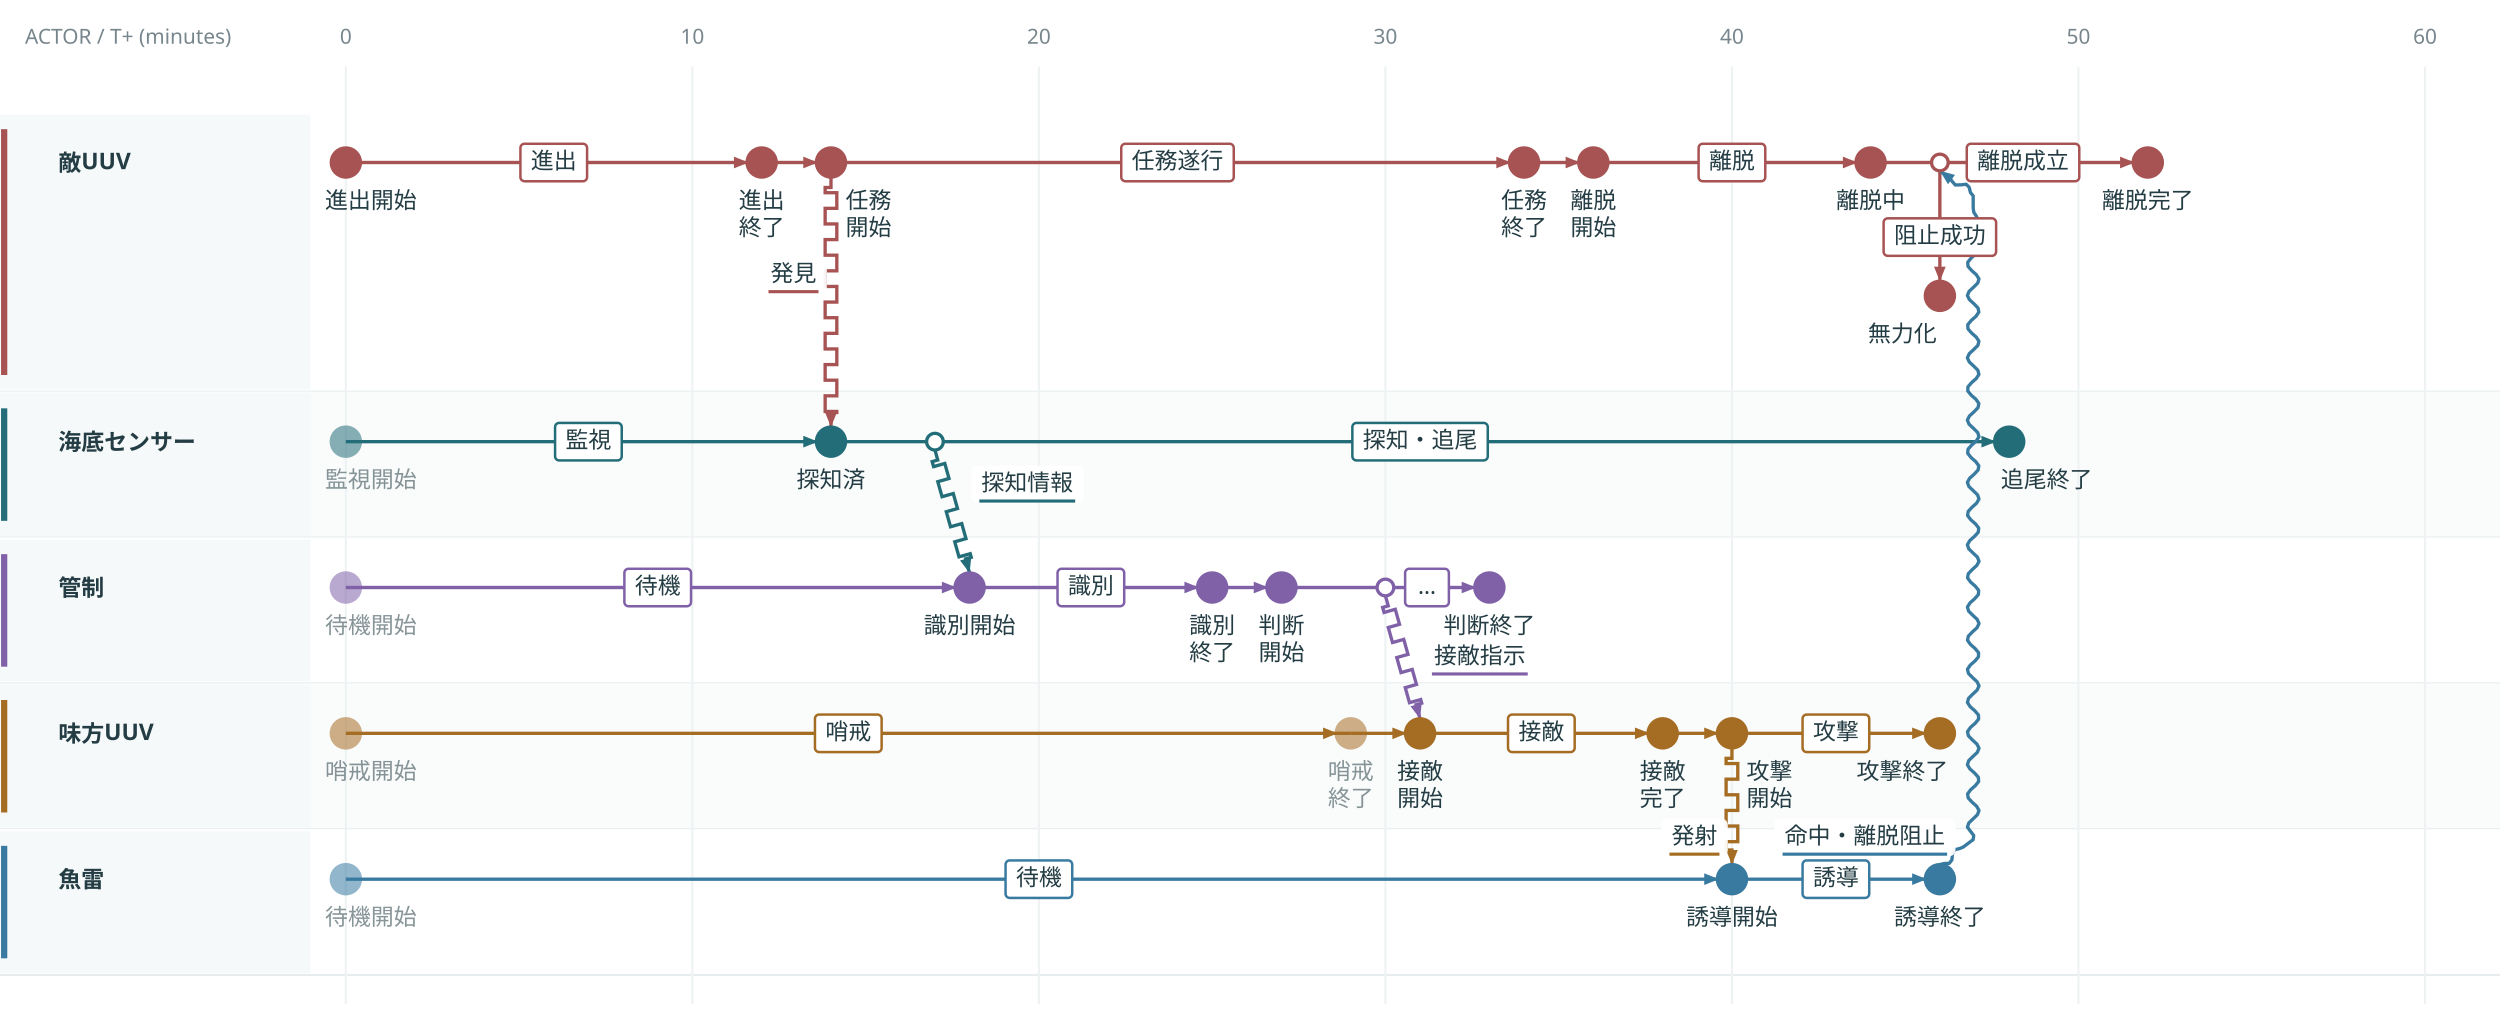
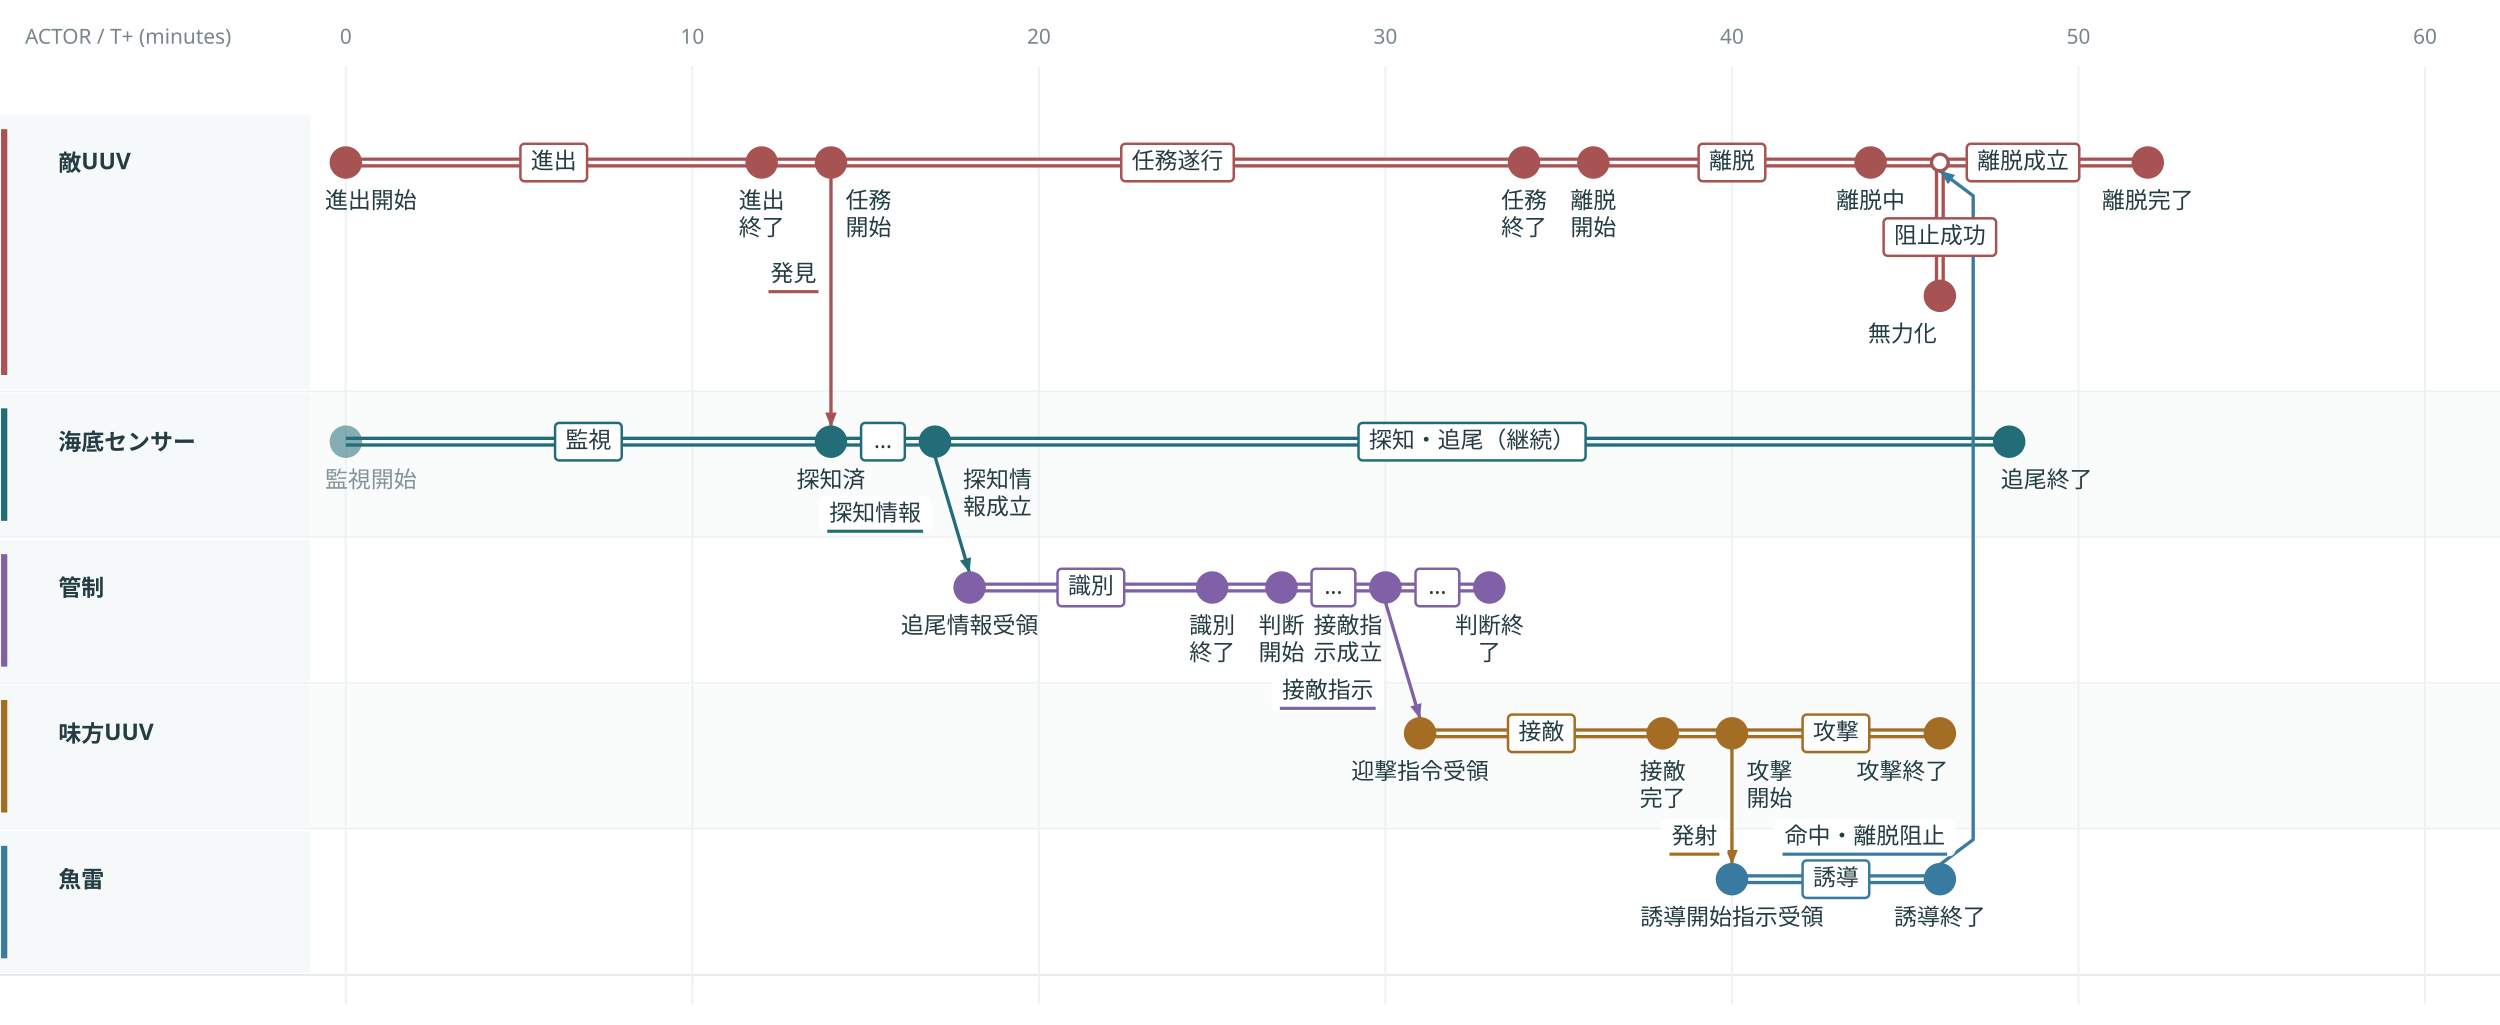
<svg xmlns="http://www.w3.org/2000/svg" width="1200" height="492" viewBox="0 0 1200 492" role="img" aria-label="海域監視 — 敵UUVの任務阻止" font-family="Segoe UI, Noto Sans JP, sans-serif" font-size="11" fill="#243d44" data-view="mission">
  <defs>
    <marker id="arrow" viewBox="0 0 10 10" refX="10" refY="5" markerWidth="7" markerHeight="7" orient="auto-start-reverse" markerUnits="userSpaceOnUse">
      <path d="M0,1 L10,5 L0,9 Z" fill="context-stroke" />
    </marker>
    <marker id="state-arrow" viewBox="0 0 10 10" refX="19" refY="5" markerWidth="7" markerHeight="7" orient="auto-start-reverse" markerUnits="userSpaceOnUse">
      <path d="M0,1 L10,5 L0,9 Z" fill="context-stroke" />
    </marker>
    <clipPath id="time-clip">
      <rect x="152" y="32" width="1048" height="492" />
    </clipPath>
  </defs>
  <rect width="100%" height="100%" fill="white" />
  <rect x="0" y="54" width="1200" height="134" fill="#ffffff" />
  <path d="M0,188 H1200" stroke="#e7edef" />
  <rect x="0" y="188" width="1200" height="70" fill="#fafcfc" />
  <path d="M0,258 H1200" stroke="#e7edef" />
  <rect x="0" y="258" width="1200" height="70" fill="#ffffff" />
  <path d="M0,328 H1200" stroke="#e7edef" />
  <rect x="0" y="328" width="1200" height="70" fill="#fafcfc" />
  <path d="M0,398 H1200" stroke="#e7edef" />
  <rect x="0" y="398" width="1200" height="70" fill="#ffffff" />
  <path d="M0,468 H1200" stroke="#e7edef" />
  <path d="M166,32 V482" stroke="#eef2f3" />
  <text x="166" y="21" text-anchor="middle" font-size="10" fill="#77868c">0</text>
  <path d="M332.333,32 V482" stroke="#eef2f3" />
  <text x="332.333" y="21" text-anchor="middle" font-size="10" fill="#77868c">10</text>
  <path d="M498.667,32 V482" stroke="#eef2f3" />
  <text x="498.667" y="21" text-anchor="middle" font-size="10" fill="#77868c">20</text>
  <path d="M665,32 V482" stroke="#eef2f3" />
  <text x="665" y="21" text-anchor="middle" font-size="10" fill="#77868c">30</text>
  <path d="M831.333,32 V482" stroke="#eef2f3" />
  <text x="831.333" y="21" text-anchor="middle" font-size="10" fill="#77868c">40</text>
  <path d="M997.667,32 V482" stroke="#eef2f3" />
  <text x="997.667" y="21" text-anchor="middle" font-size="10" fill="#77868c">50</text>
  <path d="M1164,32 V482" stroke="#eef2f3" />
  <text x="1164" y="21" text-anchor="middle" font-size="10" fill="#77868c">60</text>
  <text x="12" y="21" font-size="10" fill="#77868c">ACTOR / T+ (minutes)</text>
  <g clip-path="url(#time-clip)">
-     <g class="edge task">
-       <path class="line" data-polarity="positive" d="M166.00,78.00 L365.60,78.00" fill="none" stroke="#a75353" stroke-width="1.6" opacity="1" stroke-linejoin="round" marker-end="url(#state-arrow)" />
-     </g>
-     <g class="edge task">
-       <path class="line" data-polarity="positive" d="M398.87,78.00 L731.53,78.00" fill="none" stroke="#a75353" stroke-width="1.6" opacity="1" stroke-linejoin="round" marker-end="url(#state-arrow)" />
-     </g>
-     <g class="edge task">
-       <path class="line" data-polarity="positive" d="M764.80,78.00 L897.87,78.00" fill="none" stroke="#a75353" stroke-width="1.6" opacity="1" stroke-linejoin="round" marker-end="url(#state-arrow)" />
-     </g>
-     <g class="edge task">
-       <path class="line" data-polarity="positive" d="M166.00,212.00 L398.87,212.00" fill="none" stroke="#236d78" stroke-width="1.6" opacity="1" stroke-linejoin="round" marker-end="url(#state-arrow)" />
-     </g>
-     <g class="edge task">
-       <path class="line" data-polarity="positive" d="M398.87,212.00 L964.40,212.00" fill="none" stroke="#236d78" stroke-width="1.6" opacity="1" stroke-linejoin="round" marker-end="url(#state-arrow)" />
-     </g>
-     <g class="edge task">
-       <path class="line" data-polarity="positive" d="M166.00,282.00 L465.40,282.00" fill="none" stroke="#8061a8" stroke-width="1.6" opacity="1" stroke-linejoin="round" marker-end="url(#state-arrow)" />
-     </g>
-     <g class="edge task">
-       <path class="line" data-polarity="positive" d="M465.40,282.00 L581.83,282.00" fill="none" stroke="#8061a8" stroke-width="1.6" opacity="1" stroke-linejoin="round" marker-end="url(#state-arrow)" />
-     </g>
-     <g class="edge task">
-       <path class="line" data-polarity="positive" d="M615.10,282.00 L714.90,282.00" fill="none" stroke="#8061a8" stroke-width="1.6" opacity="1" stroke-linejoin="round" marker-end="url(#state-arrow)" />
-     </g>
-     <g class="edge task">
-       <path class="line" data-polarity="positive" d="M166.00,352.00 L648.37,352.00" fill="none" stroke="#a56c24" stroke-width="1.6" opacity="1" stroke-linejoin="round" marker-end="url(#state-arrow)" />
-     </g>
-     <g class="edge task">
-       <path class="line" data-polarity="positive" d="M681.63,352.00 L798.07,352.00" fill="none" stroke="#a56c24" stroke-width="1.6" opacity="1" stroke-linejoin="round" marker-end="url(#state-arrow)" />
-     </g>
-     <g class="edge task">
-       <path class="line" data-polarity="positive" d="M831.33,352.00 L931.13,352.00" fill="none" stroke="#a56c24" stroke-width="1.6" opacity="1" stroke-linejoin="round" marker-end="url(#state-arrow)" />
-     </g>
-     <g class="edge task">
-       <path class="line" data-polarity="positive" d="M166.00,422.00 L831.33,422.00" fill="none" stroke="#397aa0" stroke-width="1.6" opacity="1" stroke-linejoin="round" marker-end="url(#state-arrow)" />
-     </g>
-     <g class="edge task">
-       <path class="line" data-polarity="positive" d="M831.33,422.00 L931.13,422.00" fill="none" stroke="#397aa0" stroke-width="1.6" opacity="1" stroke-linejoin="round" marker-end="url(#state-arrow)" />
-     </g>
-     <g class="edge task">
-       <path class="line" data-polarity="positive" d="M365.60,78.00 L398.87,78.00" fill="none" stroke="#a75353" stroke-width="1.6" opacity="1" stroke-linejoin="round" marker-end="url(#state-arrow)" />
-     </g>
-     <g class="edge task">
-       <path class="line" data-polarity="positive" d="M731.53,78.00 L764.80,78.00" fill="none" stroke="#a75353" stroke-width="1.6" opacity="1" stroke-linejoin="round" marker-end="url(#state-arrow)" />
-     </g>
-     <g class="edge task">
-       <path class="line" data-polarity="positive" d="M897.87,78.00 L1030.93,78.00" fill="none" stroke="#a75353" stroke-width="1.6" opacity="1" stroke-linejoin="round" marker-end="url(#state-arrow)" />
-     </g>
-     <g class="edge task">
-       <path class="line" data-polarity="positive" d="M581.83,282.00 L615.10,282.00" fill="none" stroke="#8061a8" stroke-width="1.6" opacity="1" stroke-linejoin="round" marker-end="url(#state-arrow)" />
-     </g>
-     <g class="edge task">
-       <path class="line" data-polarity="positive" d="M648.37,352.00 L681.63,352.00" fill="none" stroke="#a56c24" stroke-width="1.6" opacity="1" stroke-linejoin="round" marker-end="url(#state-arrow)" />
-     </g>
-     <g class="edge task">
-       <path class="line" data-polarity="positive" d="M798.07,352.00 L831.33,352.00" fill="none" stroke="#a56c24" stroke-width="1.6" opacity="1" stroke-linejoin="round" marker-end="url(#state-arrow)" />
-     </g>
-     <g class="edge outcome">
-       <path class="line" data-polarity="positive" d="M931.13,82.00 L931.13,135.00" fill="none" stroke="#a75353" stroke-width="1.6" opacity="1" stroke-linejoin="round" marker-end="url(#arrow)" />
+     <g class="edge task" data-performance="fixed">
+       <g class="fixed-task-strokes" opacity="1">
+         <path class="line line-fixed" d="M166.00,78.00 L365.60,78.00" fill="none" stroke="#a75353" stroke-width="4.8" stroke-linejoin="round" />
+         <path class="line-gap" d="M166.00,78.00 L365.60,78.00" fill="none" stroke="#ffffff" stroke-width="1.6" stroke-linejoin="round" pointer-events="none" />
+         <path class="line-arrow" d="M166.00,78.00 L365.60,78.00" fill="none" stroke="#a75353" stroke-width="0" marker-end="url(#state-arrow)" pointer-events="none" />
+       </g>
+     </g>
+     <g class="edge task" data-performance="fixed">
+       <g class="fixed-task-strokes" opacity="1">
+         <path class="line line-fixed" d="M398.87,78.00 L731.53,78.00" fill="none" stroke="#a75353" stroke-width="4.8" stroke-linejoin="round" />
+         <path class="line-gap" d="M398.87,78.00 L731.53,78.00" fill="none" stroke="#ffffff" stroke-width="1.6" stroke-linejoin="round" pointer-events="none" />
+         <path class="line-arrow" d="M398.87,78.00 L731.53,78.00" fill="none" stroke="#a75353" stroke-width="0" marker-end="url(#state-arrow)" pointer-events="none" />
+       </g>
+     </g>
+     <g class="edge task" data-performance="fixed">
+       <g class="fixed-task-strokes" opacity="1">
+         <path class="line line-fixed" d="M764.80,78.00 L897.87,78.00" fill="none" stroke="#a75353" stroke-width="4.8" stroke-linejoin="round" />
+         <path class="line-gap" d="M764.80,78.00 L897.87,78.00" fill="none" stroke="#ffffff" stroke-width="1.6" stroke-linejoin="round" pointer-events="none" />
+         <path class="line-arrow" d="M764.80,78.00 L897.87,78.00" fill="none" stroke="#a75353" stroke-width="0" marker-end="url(#state-arrow)" pointer-events="none" />
+       </g>
+     </g>
+     <g class="edge task" data-performance="fixed">
+       <g class="fixed-task-strokes" opacity="1">
+         <path class="line line-fixed" d="M166.00,212.00 L398.87,212.00" fill="none" stroke="#236d78" stroke-width="4.8" stroke-linejoin="round" />
+         <path class="line-gap" d="M166.00,212.00 L398.87,212.00" fill="none" stroke="#fafcfc" stroke-width="1.6" stroke-linejoin="round" pointer-events="none" />
+         <path class="line-arrow" d="M166.00,212.00 L398.87,212.00" fill="none" stroke="#236d78" stroke-width="0" marker-end="url(#state-arrow)" pointer-events="none" />
+       </g>
+     </g>
+     <g class="edge task" data-performance="fixed">
+       <g class="fixed-task-strokes" opacity="1">
+         <path class="line line-fixed" d="M398.87,212.00 L448.77,212.00" fill="none" stroke="#236d78" stroke-width="4.8" stroke-linejoin="round" />
+         <path class="line-gap" d="M398.87,212.00 L448.77,212.00" fill="none" stroke="#fafcfc" stroke-width="1.6" stroke-linejoin="round" pointer-events="none" />
+         <path class="line-arrow" d="M398.87,212.00 L448.77,212.00" fill="none" stroke="#236d78" stroke-width="0" marker-end="url(#state-arrow)" pointer-events="none" />
+       </g>
+     </g>
+     <g class="edge task" data-performance="fixed">
+       <g class="fixed-task-strokes" opacity="1">
+         <path class="line line-fixed" d="M465.40,282.00 L581.83,282.00" fill="none" stroke="#8061a8" stroke-width="4.8" stroke-linejoin="round" />
+         <path class="line-gap" d="M465.40,282.00 L581.83,282.00" fill="none" stroke="#ffffff" stroke-width="1.6" stroke-linejoin="round" pointer-events="none" />
+         <path class="line-arrow" d="M465.40,282.00 L581.83,282.00" fill="none" stroke="#8061a8" stroke-width="0" marker-end="url(#state-arrow)" pointer-events="none" />
+       </g>
+     </g>
+     <g class="edge task" data-performance="fixed">
+       <g class="fixed-task-strokes" opacity="1">
+         <path class="line line-fixed" d="M615.10,282.00 L665.00,282.00" fill="none" stroke="#8061a8" stroke-width="4.8" stroke-linejoin="round" />
+         <path class="line-gap" d="M615.10,282.00 L665.00,282.00" fill="none" stroke="#ffffff" stroke-width="1.6" stroke-linejoin="round" pointer-events="none" />
+         <path class="line-arrow" d="M615.10,282.00 L665.00,282.00" fill="none" stroke="#8061a8" stroke-width="0" marker-end="url(#state-arrow)" pointer-events="none" />
+       </g>
+     </g>
+     <g class="edge task" data-performance="fixed">
+       <g class="fixed-task-strokes" opacity="1">
+         <path class="line line-fixed" d="M681.63,352.00 L798.07,352.00" fill="none" stroke="#a56c24" stroke-width="4.8" stroke-linejoin="round" />
+         <path class="line-gap" d="M681.63,352.00 L798.07,352.00" fill="none" stroke="#fafcfc" stroke-width="1.6" stroke-linejoin="round" pointer-events="none" />
+         <path class="line-arrow" d="M681.63,352.00 L798.07,352.00" fill="none" stroke="#a56c24" stroke-width="0" marker-end="url(#state-arrow)" pointer-events="none" />
+       </g>
+     </g>
+     <g class="edge task" data-performance="fixed">
+       <g class="fixed-task-strokes" opacity="1">
+         <path class="line line-fixed" d="M831.33,352.00 L931.13,352.00" fill="none" stroke="#a56c24" stroke-width="4.8" stroke-linejoin="round" />
+         <path class="line-gap" d="M831.33,352.00 L931.13,352.00" fill="none" stroke="#fafcfc" stroke-width="1.6" stroke-linejoin="round" pointer-events="none" />
+         <path class="line-arrow" d="M831.33,352.00 L931.13,352.00" fill="none" stroke="#a56c24" stroke-width="0" marker-end="url(#state-arrow)" pointer-events="none" />
+       </g>
+     </g>
+     <g class="edge task" data-performance="fixed">
+       <g class="fixed-task-strokes" opacity="1">
+         <path class="line line-fixed" d="M831.33,422.00 L931.13,422.00" fill="none" stroke="#397aa0" stroke-width="4.8" stroke-linejoin="round" />
+         <path class="line-gap" d="M831.33,422.00 L931.13,422.00" fill="none" stroke="#ffffff" stroke-width="1.6" stroke-linejoin="round" pointer-events="none" />
+         <path class="line-arrow" d="M831.33,422.00 L931.13,422.00" fill="none" stroke="#397aa0" stroke-width="0" marker-end="url(#state-arrow)" pointer-events="none" />
+       </g>
+     </g>
+     <g class="edge task" data-performance="fixed">
+       <g class="fixed-task-strokes" opacity="1">
+         <path class="line line-fixed" d="M365.60,78.00 L398.87,78.00" fill="none" stroke="#a75353" stroke-width="4.8" stroke-linejoin="round" />
+         <path class="line-gap" d="M365.60,78.00 L398.87,78.00" fill="none" stroke="#ffffff" stroke-width="1.6" stroke-linejoin="round" pointer-events="none" />
+         <path class="line-arrow" d="M365.60,78.00 L398.87,78.00" fill="none" stroke="#a75353" stroke-width="0" marker-end="url(#state-arrow)" pointer-events="none" />
+       </g>
+     </g>
+     <g class="edge task" data-performance="fixed">
+       <g class="fixed-task-strokes" opacity="1">
+         <path class="line line-fixed" d="M731.53,78.00 L764.80,78.00" fill="none" stroke="#a75353" stroke-width="4.8" stroke-linejoin="round" />
+         <path class="line-gap" d="M731.53,78.00 L764.80,78.00" fill="none" stroke="#ffffff" stroke-width="1.6" stroke-linejoin="round" pointer-events="none" />
+         <path class="line-arrow" d="M731.53,78.00 L764.80,78.00" fill="none" stroke="#a75353" stroke-width="0" marker-end="url(#state-arrow)" pointer-events="none" />
+       </g>
+     </g>
+     <g class="edge task" data-performance="fixed">
+       <g class="fixed-task-strokes" opacity="1">
+         <path class="line line-fixed" d="M897.87,78.00 L1030.93,78.00" fill="none" stroke="#a75353" stroke-width="4.8" stroke-linejoin="round" />
+         <path class="line-gap" d="M897.87,78.00 L1030.93,78.00" fill="none" stroke="#ffffff" stroke-width="1.6" stroke-linejoin="round" pointer-events="none" />
+         <path class="line-arrow" d="M897.87,78.00 L1030.93,78.00" fill="none" stroke="#a75353" stroke-width="0" marker-end="url(#state-arrow)" pointer-events="none" />
+       </g>
+     </g>
+     <g class="edge task" data-performance="fixed">
+       <g class="fixed-task-strokes" opacity="1">
+         <path class="line line-fixed" d="M581.83,282.00 L615.10,282.00" fill="none" stroke="#8061a8" stroke-width="4.8" stroke-linejoin="round" />
+         <path class="line-gap" d="M581.83,282.00 L615.10,282.00" fill="none" stroke="#ffffff" stroke-width="1.6" stroke-linejoin="round" pointer-events="none" />
+         <path class="line-arrow" d="M581.83,282.00 L615.10,282.00" fill="none" stroke="#8061a8" stroke-width="0" marker-end="url(#state-arrow)" pointer-events="none" />
+       </g>
+     </g>
+     <g class="edge task" data-performance="fixed">
+       <g class="fixed-task-strokes" opacity="1">
+         <path class="line line-fixed" d="M798.07,352.00 L831.33,352.00" fill="none" stroke="#a56c24" stroke-width="4.8" stroke-linejoin="round" />
+         <path class="line-gap" d="M798.07,352.00 L831.33,352.00" fill="none" stroke="#fafcfc" stroke-width="1.6" stroke-linejoin="round" pointer-events="none" />
+         <path class="line-arrow" d="M798.07,352.00 L831.33,352.00" fill="none" stroke="#a56c24" stroke-width="0" marker-end="url(#state-arrow)" pointer-events="none" />
+       </g>
+     </g>
+     <g class="edge task" data-performance="fixed">
+       <g class="fixed-task-strokes" opacity="1">
+         <path class="line line-fixed" d="M448.77,212.00 L964.40,212.00" fill="none" stroke="#236d78" stroke-width="4.8" stroke-linejoin="round" />
+         <path class="line-gap" d="M448.77,212.00 L964.40,212.00" fill="none" stroke="#fafcfc" stroke-width="1.6" stroke-linejoin="round" pointer-events="none" />
+         <path class="line-arrow" d="M448.77,212.00 L964.40,212.00" fill="none" stroke="#236d78" stroke-width="0" marker-end="url(#state-arrow)" pointer-events="none" />
+       </g>
+     </g>
+     <g class="edge task" data-performance="fixed">
+       <g class="fixed-task-strokes" opacity="1">
+         <path class="line line-fixed" d="M665.00,282.00 L714.90,282.00" fill="none" stroke="#8061a8" stroke-width="4.8" stroke-linejoin="round" />
+         <path class="line-gap" d="M665.00,282.00 L714.90,282.00" fill="none" stroke="#ffffff" stroke-width="1.6" stroke-linejoin="round" pointer-events="none" />
+         <path class="line-arrow" d="M665.00,282.00 L714.90,282.00" fill="none" stroke="#8061a8" stroke-width="0" marker-end="url(#state-arrow)" pointer-events="none" />
+       </g>
+     </g>
+     <g class="edge outcome" data-performance="fixed">
+       <g class="fixed-task-strokes" opacity="1">
+         <path class="line line-fixed" d="M931.13,82.00 L931.13,135.00" fill="none" stroke="#a75353" stroke-width="4.8" stroke-linejoin="round" />
+         <path class="line-gap" d="M931.13,82.00 L931.13,135.00" fill="none" stroke="#ffffff" stroke-width="1.6" stroke-linejoin="round" pointer-events="none" />
+         <path class="line-arrow" d="M931.13,82.00 L931.13,135.00" fill="none" stroke="#a75353" stroke-width="0" marker-end="url(#arrow)" pointer-events="none" />
+       </g>
    </g>
    <g class="edge causal">
      <defs>
-         <marker id="causal-arrow-20" viewBox="0 0 10 10" refX="10" refY="5" markerWidth="7" markerHeight="7" orient="90" markerUnits="userSpaceOnUse">
+         <marker id="causal-arrow-18" viewBox="0 0 10 10" refX="10" refY="5" markerWidth="7" markerHeight="7" orient="90" markerUnits="userSpaceOnUse">
          <path d="M0,1 L10,5 L0,9 Z" fill="#a75353" />
        </marker>
      </defs>
-       <path class="line" data-polarity="positive" d="M398.87,85.00 L398.87,90.00 L396.07,90.00 L396.07,92.50 L401.67,92.50 L401.67,100.00 L396.07,100.00 L396.07,107.50 L401.67,107.50 L401.67,115.00 L396.07,115.00 L396.07,122.50 L401.67,122.50 L401.67,130.00 L396.07,130.00 L396.07,137.50 L401.67,137.50 L401.67,145.00 L396.07,145.00 L396.07,152.50 L401.67,152.50 L401.67,160.00 L396.07,160.00 L396.07,167.50 L401.67,167.50 L401.67,175.00 L396.07,175.00 L396.07,182.50 L401.67,182.50 L401.67,190.00 L396.07,190.00 L396.07,197.50 L401.67,197.50 L401.67,198.00 L398.87,198.00 L398.87,205.00" fill="none" stroke="#a75353" stroke-width="1.6" opacity="1" stroke-linejoin="miter" marker-end="url(#causal-arrow-20)" />
+       <path class="line" d="M398.87,85.00 L398.87,205.00" fill="none" stroke="#a75353" stroke-width="1.6" opacity="1" stroke-linejoin="round" marker-end="url(#causal-arrow-18)" />
    </g>
    <g class="edge causal">
      <defs>
-         <marker id="causal-arrow-21" viewBox="0 0 10 10" refX="10" refY="5" markerWidth="7" markerHeight="7" orient="74.256" markerUnits="userSpaceOnUse">
+         <marker id="causal-arrow-19" viewBox="0 0 10 10" refX="10" refY="5" markerWidth="7" markerHeight="7" orient="73.457" markerUnits="userSpaceOnUse">
          <path d="M0,1 L10,5 L0,9 Z" fill="#236d78" />
        </marker>
      </defs>
-       <path class="line" data-polarity="positive" d="M448.77,216.00 L450.12,220.81 L447.43,221.57 L448.11,223.98 L453.50,222.46 L455.53,229.68 L450.14,231.20 L452.18,238.42 L457.57,236.90 L459.60,244.11 L454.21,245.63 L456.25,252.85 L461.64,251.33 L463.67,258.55 L458.28,260.07 L460.32,267.29 L465.71,265.77 L466.20,267.50 L463.50,268.26 L465.40,275.00" fill="none" stroke="#236d78" stroke-width="1.6" opacity="1" stroke-linejoin="miter" marker-end="url(#causal-arrow-21)" />
+       <path class="line" d="M448.77,219.00 L465.40,275.00" fill="none" stroke="#236d78" stroke-width="1.6" opacity="1" stroke-linejoin="round" marker-end="url(#causal-arrow-19)" />
    </g>
    <g class="edge causal">
      <defs>
-         <marker id="causal-arrow-22" viewBox="0 0 10 10" refX="10" refY="5" markerWidth="7" markerHeight="7" orient="74.256" markerUnits="userSpaceOnUse">
+         <marker id="causal-arrow-20" viewBox="0 0 10 10" refX="10" refY="5" markerWidth="7" markerHeight="7" orient="73.457" markerUnits="userSpaceOnUse">
          <path d="M0,1 L10,5 L0,9 Z" fill="#8061a8" />
        </marker>
      </defs>
-       <path class="line" data-polarity="positive" d="M665.00,286.00 L666.36,290.81 L663.66,291.57 L664.34,293.98 L669.73,292.46 L671.77,299.68 L666.38,301.20 L668.41,308.42 L673.80,306.90 L675.84,314.11 L670.45,315.63 L672.48,322.85 L677.87,321.33 L679.91,328.55 L674.52,330.07 L676.55,337.29 L681.94,335.77 L682.43,337.50 L679.73,338.26 L681.63,345.00" fill="none" stroke="#8061a8" stroke-width="1.6" opacity="1" stroke-linejoin="miter" marker-end="url(#causal-arrow-22)" />
+       <path class="line" d="M665.00,289.00 L681.63,345.00" fill="none" stroke="#8061a8" stroke-width="1.6" opacity="1" stroke-linejoin="round" marker-end="url(#causal-arrow-20)" />
    </g>
    <g class="edge causal">
      <defs>
-         <marker id="causal-arrow-23" viewBox="0 0 10 10" refX="10" refY="5" markerWidth="7" markerHeight="7" orient="90" markerUnits="userSpaceOnUse">
+         <marker id="causal-arrow-21" viewBox="0 0 10 10" refX="10" refY="5" markerWidth="7" markerHeight="7" orient="90" markerUnits="userSpaceOnUse">
          <path d="M0,1 L10,5 L0,9 Z" fill="#a56c24" />
        </marker>
      </defs>
-       <path class="line" data-polarity="positive" d="M831.33,359.00 L831.33,364.00 L828.53,364.00 L828.53,366.50 L834.13,366.50 L834.13,374.00 L828.53,374.00 L828.53,381.50 L834.13,381.50 L834.13,389.00 L828.53,389.00 L828.53,396.50 L834.13,396.50 L834.13,404.00 L828.53,404.00 L828.53,408.00 L831.33,408.00 L831.33,415.00" fill="none" stroke="#a56c24" stroke-width="1.6" opacity="1" stroke-linejoin="miter" marker-end="url(#causal-arrow-23)" />
+       <path class="line" d="M831.33,359.00 L831.33,415.00" fill="none" stroke="#a56c24" stroke-width="1.6" opacity="1" stroke-linejoin="round" marker-end="url(#causal-arrow-21)" />
    </g>
    <g class="edge causal">
      <defs>
-         <marker id="causal-arrow-24" viewBox="0 0 10 10" refX="10" refY="5" markerWidth="7" markerHeight="7" orient="-143.13" markerUnits="userSpaceOnUse">
+         <marker id="causal-arrow-22" viewBox="0 0 10 10" refX="10" refY="5" markerWidth="7" markerHeight="7" orient="-143.13" markerUnits="userSpaceOnUse">
          <path d="M0,1 L10,5 L0,9 Z" fill="#397aa0" />
        </marker>
      </defs>
-       <path class="line" data-polarity="negative" d="M931.13,415.00 L931.13,415.00 L933.23,414.47 L935.67,414.38 L936.92,412.72 L937.18,409.73 L938.26,407.84 L940.41,407.37 L942.33,406.60 L943.93,405.40 L945.53,404.20 L947.13,403.00 L947.13,403.00 L947.13,403.00 L947.13,403.00 L947.37,401.01 L945.83,399.01 L944.35,397.02 L945.03,395.03 L947.10,393.03 L949.18,391.04 L949.92,389.05 L948.83,387.05 L946.62,385.06 L944.75,383.06 L944.45,381.07 L945.91,379.08 L948.18,377.08 L949.76,375.09 L949.61,373.10 L947.83,371.10 L945.59,369.11 L944.37,367.12 L944.96,365.12 L946.98,363.13 L949.10,361.14 L949.93,359.14 L948.92,357.15 L946.73,355.15 L944.81,353.16 L944.42,351.17 L945.81,349.17 L948.08,347.18 L949.72,345.19 L949.66,343.19 L947.94,341.20 L945.69,339.21 L944.39,337.21 L944.89,335.22 L946.87,333.23 L949.02,331.23 L949.93,329.24 L949.00,327.25 L946.84,325.25 L944.87,323.26 L944.39,321.26 L945.71,319.27 L947.97,317.28 L949.67,315.28 L949.71,313.29 L948.05,311.30 L945.79,309.30 L944.41,307.31 L944.82,305.32 L946.76,303.32 L948.94,301.33 L949.93,299.34 L949.09,297.34 L946.96,295.35 L944.94,293.35 L944.37,291.36 L945.62,289.37 L947.86,287.37 L949.63,285.38 L949.75,283.39 L948.16,281.39 L945.89,279.40 L944.44,277.41 L944.76,275.41 L946.64,273.42 L948.85,271.43 L949.93,269.43 L949.17,267.44 L947.07,265.45 L945.01,263.45 L944.35,261.46 L945.52,259.46 L947.75,257.47 L949.57,255.48 L949.79,253.48 L948.26,251.49 L945.99,249.50 L944.47,247.50 L944.70,245.51 L946.53,243.52 L948.76,241.52 L949.91,239.53 L949.24,237.54 L947.18,235.54 L945.09,233.55 L944.34,231.55 L945.43,229.56 L947.64,227.57 L949.51,225.57 L949.82,223.58 L948.36,221.59 L946.10,219.59 L944.51,217.60 L944.65,215.61 L946.42,213.61 L948.66,211.62 L949.90,209.63 L949.31,207.63 L947.30,205.64 L945.17,203.65 L944.34,201.65 L945.34,199.66 L947.53,197.66 L949.45,195.67 L949.85,193.68 L948.47,191.68 L946.20,189.69 L944.55,187.70 L944.60,185.70 L946.31,183.71 L948.57,181.72 L949.88,179.72 L949.38,177.73 L947.41,175.74 L945.25,173.74 L944.33,171.75 L945.26,169.75 L947.41,167.76 L949.39,165.77 L949.88,163.77 L948.56,161.78 L946.31,159.79 L944.60,157.79 L944.55,155.80 L946.21,153.81 L948.47,151.81 L949.85,149.82 L949.45,147.83 L947.52,145.83 L945.34,143.84 L944.34,141.85 L945.17,139.85 L947.30,137.86 L949.32,135.86 L949.90,133.87 L948.66,131.88 L946.42,129.88 L944.65,127.89 L944.51,125.90 L946.10,123.90 L948.37,121.91 L949.83,119.92 L949.51,117.92 L947.63,115.93 L945.43,113.94 L944.34,111.94 L945.09,109.95 L947.19,107.95 L949.23,105.96 L948.78,103.97 L947.45,101.97 L947.13,99.98 L947.13,97.99 L947.13,95.99 L947.13,94.00 L947.13,94.00 L947.13,94.00 L947.13,94.00 L945.81,92.44 L945.21,89.90 L943.79,88.46 L941.08,88.73 L938.54,88.79 L937.20,87.25 L935.93,85.60 L934.33,84.40 L932.73,83.20 L931.13,82.00 L931.13,82.00" fill="none" stroke="#397aa0" stroke-width="1.6" opacity="1" stroke-linejoin="round" marker-end="url(#causal-arrow-24)" />
-     </g>
-     <g class="junction" data-time="46">
+       <path class="line" d="M931.13,415.00 L947.13,403.00 L947.13,94.00 L931.13,82.00" fill="none" stroke="#397aa0" stroke-width="1.6" opacity="1" stroke-linejoin="round" marker-end="url(#causal-arrow-22)" />
+     </g>
+     <g class="junction" data-time="46" data-junction-id="j-escape-hit">
      <circle cx="931.133" cy="78" r="4" fill="white" stroke="#a75353" stroke-width="1.6" />
-     </g>
-     <g class="junction" data-time="17">
-       <circle cx="448.767" cy="212" r="4" fill="white" stroke="#236d78" stroke-width="1.6" />
-     </g>
-     <g class="junction" data-time="30">
-       <circle cx="665" cy="282" r="4" fill="white" stroke="#8061a8" stroke-width="1.6" />
    </g>
    <g class="state" opacity="1">
      <circle class="body" cx="166" cy="78" r="7" fill="#a75353" stroke="#a75353" stroke-width="1.6" />
      <text x="178" y="100" text-anchor="middle" font-size="11">進出開始</text>
    </g>
    <g class="state" opacity="1">
      <circle class="body" cx="365.6" cy="78" r="7" fill="#a75353" stroke="#a75353" stroke-width="1.6" />
      <text x="365.6" y="100" text-anchor="middle" font-size="11">進出</text>
      <text x="365.6" y="113" text-anchor="middle" font-size="11">終了</text>
    </g>
    <g class="state" opacity="1">
      <circle class="body" cx="398.867" cy="78" r="7" fill="#a75353" stroke="#a75353" stroke-width="1.6" />
      <text x="416.867" y="100" text-anchor="middle" font-size="11">任務</text>
      <text x="416.867" y="113" text-anchor="middle" font-size="11">開始</text>
    </g>
    <g class="state" opacity="1">
      <circle class="body" cx="731.533" cy="78" r="7" fill="#a75353" stroke="#a75353" stroke-width="1.6" />
      <text x="731.533" y="100" text-anchor="middle" font-size="11">任務</text>
      <text x="731.533" y="113" text-anchor="middle" font-size="11">終了</text>
    </g>
    <g class="state" opacity="1">
      <circle class="body" cx="764.8" cy="78" r="7" fill="#a75353" stroke="#a75353" stroke-width="1.6" />
      <text x="764.8" y="100" text-anchor="middle" font-size="11">離脱</text>
      <text x="764.8" y="113" text-anchor="middle" font-size="11">開始</text>
    </g>
    <g class="state" opacity="1">
      <circle class="body" cx="897.867" cy="78" r="7" fill="#a75353" stroke="#a75353" stroke-width="1.6" />
      <text x="897.867" y="100" text-anchor="middle" font-size="11">離脱中</text>
    </g>
    <g class="state" opacity="1">
      <circle class="body" cx="931.133" cy="142" r="7" fill="#a75353" stroke="#a75353" stroke-width="1.6" />
      <text x="913.133" y="164" text-anchor="middle" font-size="11">無力化</text>
    </g>
    <g class="state" opacity="1">
      <circle class="body" cx="1030.933" cy="78" r="7" fill="#a75353" stroke="#a75353" stroke-width="1.6" />
      <text x="1030.933" y="100" text-anchor="middle" font-size="11">離脱完了</text>
    </g>
    <g class="state" opacity="0.55">
      <circle class="body" cx="166" cy="212" r="7" fill="#236d78" stroke="#236d78" stroke-width="1.6" />
      <text x="178" y="234" text-anchor="middle" font-size="11">監視開始</text>
    </g>
    <g class="state" opacity="1">
      <circle class="body" cx="398.867" cy="212" r="7" fill="#236d78" stroke="#236d78" stroke-width="1.6" />
      <text x="398.867" y="234" text-anchor="middle" font-size="11">探知済</text>
    </g>
    <g class="state" opacity="1">
+       <circle class="body" cx="448.767" cy="212" r="7" fill="#236d78" stroke="#236d78" stroke-width="1.6" />
+       <text x="478.767" y="234" text-anchor="middle" font-size="11">探知情</text>
+       <text x="478.767" y="247" text-anchor="middle" font-size="11">報成立</text>
+     </g>
+     <g class="state" opacity="1">
      <circle class="body" cx="964.4" cy="212" r="7" fill="#236d78" stroke="#236d78" stroke-width="1.6" />
      <text x="982.4" y="234" text-anchor="middle" font-size="11">追尾終了</text>
    </g>
-     <g class="state" opacity="0.55">
-       <circle class="body" cx="166" cy="282" r="7" fill="#8061a8" stroke="#8061a8" stroke-width="1.6" />
-       <text x="178" y="304" text-anchor="middle" font-size="11">待機開始</text>
-     </g>
    <g class="state" opacity="1">
      <circle class="body" cx="465.4" cy="282" r="7" fill="#8061a8" stroke="#8061a8" stroke-width="1.6" />
-       <text x="465.4" y="304" text-anchor="middle" font-size="11">識別開始</text>
+       <text x="465.4" y="304" text-anchor="middle" font-size="11">追尾情報受領</text>
    </g>
    <g class="state" opacity="1">
      <circle class="body" cx="581.833" cy="282" r="7" fill="#8061a8" stroke="#8061a8" stroke-width="1.6" />
      <text x="581.833" y="304" text-anchor="middle" font-size="11">識別</text>
      <text x="581.833" y="317" text-anchor="middle" font-size="11">終了</text>
    </g>
    <g class="state" opacity="1">
      <circle class="body" cx="615.1" cy="282" r="7" fill="#8061a8" stroke="#8061a8" stroke-width="1.6" />
      <text x="615.1" y="304" text-anchor="middle" font-size="11">判断</text>
      <text x="615.1" y="317" text-anchor="middle" font-size="11">開始</text>
    </g>
    <g class="state" opacity="1">
+       <circle class="body" cx="665" cy="282" r="7" fill="#8061a8" stroke="#8061a8" stroke-width="1.6" />
+       <text x="647" y="304" text-anchor="middle" font-size="11">接敵指</text>
+       <text x="647" y="317" text-anchor="middle" font-size="11">示成立</text>
+     </g>
+     <g class="state" opacity="1">
      <circle class="body" cx="714.9" cy="282" r="7" fill="#8061a8" stroke="#8061a8" stroke-width="1.6" />
-       <text x="714.9" y="304" text-anchor="middle" font-size="11">判断終了</text>
-     </g>
-     <g class="state" opacity="0.55">
-       <circle class="body" cx="166" cy="352" r="7" fill="#a56c24" stroke="#a56c24" stroke-width="1.6" />
-       <text x="178" y="374" text-anchor="middle" font-size="11">哨戒開始</text>
-     </g>
-     <g class="state" opacity="0.55">
-       <circle class="body" cx="648.367" cy="352" r="7" fill="#a56c24" stroke="#a56c24" stroke-width="1.6" />
-       <text x="648.367" y="374" text-anchor="middle" font-size="11">哨戒</text>
-       <text x="648.367" y="387" text-anchor="middle" font-size="11">終了</text>
+       <text x="714.9" y="304" text-anchor="middle" font-size="11">判断終</text>
+       <text x="714.9" y="317" text-anchor="middle" font-size="11">了</text>
    </g>
    <g class="state" opacity="1">
      <circle class="body" cx="681.633" cy="352" r="7" fill="#a56c24" stroke="#a56c24" stroke-width="1.6" />
-       <text x="681.633" y="374" text-anchor="middle" font-size="11">接敵</text>
-       <text x="681.633" y="387" text-anchor="middle" font-size="11">開始</text>
+       <text x="681.633" y="374" text-anchor="middle" font-size="11">迎撃指令受領</text>
    </g>
    <g class="state" opacity="1">
      <circle class="body" cx="798.067" cy="352" r="7" fill="#a56c24" stroke="#a56c24" stroke-width="1.6" />
      <text x="798.067" y="374" text-anchor="middle" font-size="11">接敵</text>
      <text x="798.067" y="387" text-anchor="middle" font-size="11">完了</text>
    </g>
    <g class="state" opacity="1">
      <circle class="body" cx="831.333" cy="352" r="7" fill="#a56c24" stroke="#a56c24" stroke-width="1.6" />
      <text x="849.333" y="374" text-anchor="middle" font-size="11">攻撃</text>
      <text x="849.333" y="387" text-anchor="middle" font-size="11">開始</text>
    </g>
    <g class="state" opacity="1">
      <circle class="body" cx="931.133" cy="352" r="7" fill="#a56c24" stroke="#a56c24" stroke-width="1.6" />
      <text x="913.133" y="374" text-anchor="middle" font-size="11">攻撃終了</text>
    </g>
-     <g class="state" opacity="0.55">
-       <circle class="body" cx="166" cy="422" r="7" fill="#397aa0" stroke="#397aa0" stroke-width="1.6" />
-       <text x="178" y="444" text-anchor="middle" font-size="11">待機開始</text>
-     </g>
    <g class="state" opacity="1">
      <circle class="body" cx="831.333" cy="422" r="7" fill="#397aa0" stroke="#397aa0" stroke-width="1.6" />
-       <text x="831.333" y="444" text-anchor="middle" font-size="11">誘導開始</text>
+       <text x="831.333" y="444" text-anchor="middle" font-size="11">誘導開始指示受領</text>
    </g>
    <g class="state" opacity="1">
      <circle class="body" cx="931.133" cy="422" r="7" fill="#397aa0" stroke="#397aa0" stroke-width="1.6" />
      <text x="931.133" y="444" text-anchor="middle" font-size="11">誘導終了</text>
    </g>
    <g class="edge-label task-label">
      <rect class="label-frame" x="249.8" y="69" width="32" height="18" rx="2" fill="white" fill-opacity="1" stroke="#a75353" stroke-width="1.2" />
      <text x="265.8" y="81" text-anchor="middle">進出</text>
    </g>
    <g class="edge-label task-label">
      <rect class="label-frame" x="538.2" y="69" width="54" height="18" rx="2" fill="white" fill-opacity="1" stroke="#a75353" stroke-width="1.2" />
      <text x="565.2" y="81" text-anchor="middle">任務遂行</text>
    </g>
    <g class="edge-label task-label">
      <rect class="label-frame" x="815.333" y="69" width="32" height="18" rx="2" fill="white" fill-opacity="1" stroke="#a75353" stroke-width="1.2" />
      <text x="831.333" y="81" text-anchor="middle">離脱</text>
    </g>
    <g class="edge-label task-label">
      <rect class="label-frame" x="266.433" y="203" width="32" height="18" rx="2" fill="white" fill-opacity="1" stroke="#236d78" stroke-width="1.2" />
      <text x="282.433" y="215" text-anchor="middle">監視</text>
    </g>
    <g class="edge-label task-label">
-       <rect class="label-frame" x="649.133" y="203" width="65" height="18" rx="2" fill="white" fill-opacity="1" stroke="#236d78" stroke-width="1.2" />
-       <text x="681.633" y="215" text-anchor="middle">探知・追尾</text>
-     </g>
-     <g class="edge-label task-label">
-       <rect class="label-frame" x="299.7" y="273" width="32" height="18" rx="2" fill="white" fill-opacity="1" stroke="#8061a8" stroke-width="1.2" />
-       <text x="315.7" y="285" text-anchor="middle">待機</text>
+       <rect class="label-frame" x="413.317" y="203" width="21" height="18" rx="2" fill="white" fill-opacity="1" stroke="#236d78" stroke-width="1.2" />
+       <text x="423.817" y="215" text-anchor="middle">…</text>
    </g>
    <g class="edge-label task-label">
      <rect class="label-frame" x="507.617" y="273" width="32" height="18" rx="2" fill="white" fill-opacity="1" stroke="#8061a8" stroke-width="1.2" />
      <text x="523.617" y="285" text-anchor="middle">識別</text>
    </g>
    <g class="edge-label task-label">
-       <rect class="label-frame" x="674.46" y="273" width="21" height="18" rx="2" fill="white" fill-opacity="1" stroke="#8061a8" stroke-width="1.2" />
-       <text x="684.96" y="285" text-anchor="middle">…</text>
-     </g>
-     <g class="edge-label task-label">
-       <rect class="label-frame" x="391.183" y="343" width="32" height="18" rx="2" fill="white" fill-opacity="1" stroke="#a56c24" stroke-width="1.2" />
-       <text x="407.183" y="355" text-anchor="middle">哨戒</text>
+       <rect class="label-frame" x="629.55" y="273" width="21" height="18" rx="2" fill="white" fill-opacity="1" stroke="#8061a8" stroke-width="1.2" />
+       <text x="640.05" y="285" text-anchor="middle">…</text>
    </g>
    <g class="edge-label task-label">
      <rect class="label-frame" x="723.85" y="343" width="32" height="18" rx="2" fill="white" fill-opacity="1" stroke="#a56c24" stroke-width="1.2" />
      <text x="739.85" y="355" text-anchor="middle">接敵</text>
    </g>
    <g class="edge-label task-label">
      <rect class="label-frame" x="865.233" y="343" width="32" height="18" rx="2" fill="white" fill-opacity="1" stroke="#a56c24" stroke-width="1.2" />
      <text x="881.233" y="355" text-anchor="middle">攻撃</text>
    </g>
    <g class="edge-label task-label">
-       <rect class="label-frame" x="482.667" y="413" width="32" height="18" rx="2" fill="white" fill-opacity="1" stroke="#397aa0" stroke-width="1.2" />
-       <text x="498.667" y="425" text-anchor="middle">待機</text>
-     </g>
-     <g class="edge-label task-label">
      <rect class="label-frame" x="865.233" y="413" width="32" height="18" rx="2" fill="white" fill-opacity="1" stroke="#397aa0" stroke-width="1.2" />
      <text x="881.233" y="425" text-anchor="middle">誘導</text>
    </g>
    <g class="edge-label task-label">
      <rect class="label-frame" x="944.053" y="69" width="54" height="18" rx="2" fill="white" fill-opacity="1" stroke="#a75353" stroke-width="1.2" />
      <text x="971.053" y="81" text-anchor="middle">離脱成立</text>
+     </g>
+     <g class="edge-label task-label">
+       <rect class="label-frame" x="652.083" y="203" width="109" height="18" rx="2" fill="white" fill-opacity="1" stroke="#236d78" stroke-width="1.2" />
+       <text x="706.583" y="215" text-anchor="middle">探知・追尾（継続）</text>
+     </g>
+     <g class="edge-label task-label">
+       <rect class="label-frame" x="679.45" y="273" width="21" height="18" rx="2" fill="white" fill-opacity="1" stroke="#8061a8" stroke-width="1.2" />
+       <text x="689.95" y="285" text-anchor="middle">…</text>
    </g>
    <g class="edge-label task-label">
      <rect class="label-frame" x="904.133" y="104.8" width="54" height="18" rx="2" fill="white" fill-opacity="1" stroke="#a75353" stroke-width="1.2" />
      <text x="931.133" y="116.8" text-anchor="middle">阻止成功</text>
    </g>
    <g class="edge-label causal-label">
      <rect class="label-background" x="364.867" y="123" width="32" height="18" rx="3" fill="white" fill-opacity="0.94" />
      <path class="label-underline" d="M368.867,140 H392.867" fill="none" stroke="#a75353" stroke-width="1.5" />
      <text x="380.867" y="135" text-anchor="middle">発見</text>
    </g>
    <g class="edge-label causal-label">
-       <rect class="label-background" x="466.083" y="223.5" width="54" height="18" rx="3" fill="white" fill-opacity="0.94" />
-       <path class="label-underline" d="M470.083,240.5 H516.083" fill="none" stroke="#236d78" stroke-width="1.5" />
-       <text x="493.083" y="235.5" text-anchor="middle">探知情報</text>
+       <rect class="label-background" x="393.083" y="238" width="54" height="18" rx="3" fill="white" fill-opacity="0.94" />
+       <path class="label-underline" d="M397.083,255 H443.083" fill="none" stroke="#236d78" stroke-width="1.5" />
+       <text x="420.083" y="250" text-anchor="middle">探知情報</text>
    </g>
    <g class="edge-label causal-label">
-       <rect class="label-background" x="683.317" y="306.5" width="54" height="18" rx="3" fill="white" fill-opacity="0.94" />
-       <path class="label-underline" d="M687.317,323.5 H733.317" fill="none" stroke="#8061a8" stroke-width="1.5" />
-       <text x="710.317" y="318.5" text-anchor="middle">接敵指示</text>
+       <rect class="label-background" x="610.317" y="323" width="54" height="18" rx="3" fill="white" fill-opacity="0.94" />
+       <path class="label-underline" d="M614.317,340 H660.317" fill="none" stroke="#8061a8" stroke-width="1.5" />
+       <text x="637.317" y="335" text-anchor="middle">接敵指示</text>
    </g>
    <g class="edge-label causal-label">
      <rect class="label-background" x="797.333" y="393" width="32" height="18" rx="3" fill="white" fill-opacity="0.94" />
      <path class="label-underline" d="M801.333,410 H825.333" fill="none" stroke="#a56c24" stroke-width="1.5" />
      <text x="813.333" y="405" text-anchor="middle">発射</text>
    </g>
    <g class="edge-label causal-label">
      <rect class="label-background" x="851.633" y="393" width="87" height="18" rx="3" fill="white" fill-opacity="0.94" />
      <path class="label-underline" d="M855.633,410 H934.633" fill="none" stroke="#397aa0" stroke-width="1.5" />
      <text x="895.133" y="405" text-anchor="middle">命中・離脱阻止</text>
    </g>
  </g>
  <g class="actor">
    <rect x="0" y="55" width="149" height="132" fill="#f6f9f9" />
    <path d="M2,62 V180" stroke="#a75353" stroke-width="3" />
    <text x="28" y="82" font-weight="600" font-size="11">敵UUV</text>
  </g>
  <g class="actor">
    <rect x="0" y="189" width="149" height="68" fill="#f6f9f9" />
    <path d="M2,196 V250" stroke="#236d78" stroke-width="3" />
    <text x="28" y="216" font-weight="600" font-size="11">海底センサー</text>
  </g>
  <g class="actor">
    <rect x="0" y="259" width="149" height="68" fill="#f6f9f9" />
    <path d="M2,266 V320" stroke="#8061a8" stroke-width="3" />
    <text x="28" y="286" font-weight="600" font-size="11">管制</text>
  </g>
  <g class="actor">
    <rect x="0" y="329" width="149" height="68" fill="#f6f9f9" />
    <path d="M2,336 V390" stroke="#a56c24" stroke-width="3" />
    <text x="28" y="356" font-weight="600" font-size="11">味方UUV</text>
  </g>
  <g class="actor">
    <rect x="0" y="399" width="149" height="68" fill="#f6f9f9" />
    <path d="M2,406 V460" stroke="#397aa0" stroke-width="3" />
    <text x="28" y="426" font-weight="600" font-size="11">魚雷</text>
  </g>
</svg>
